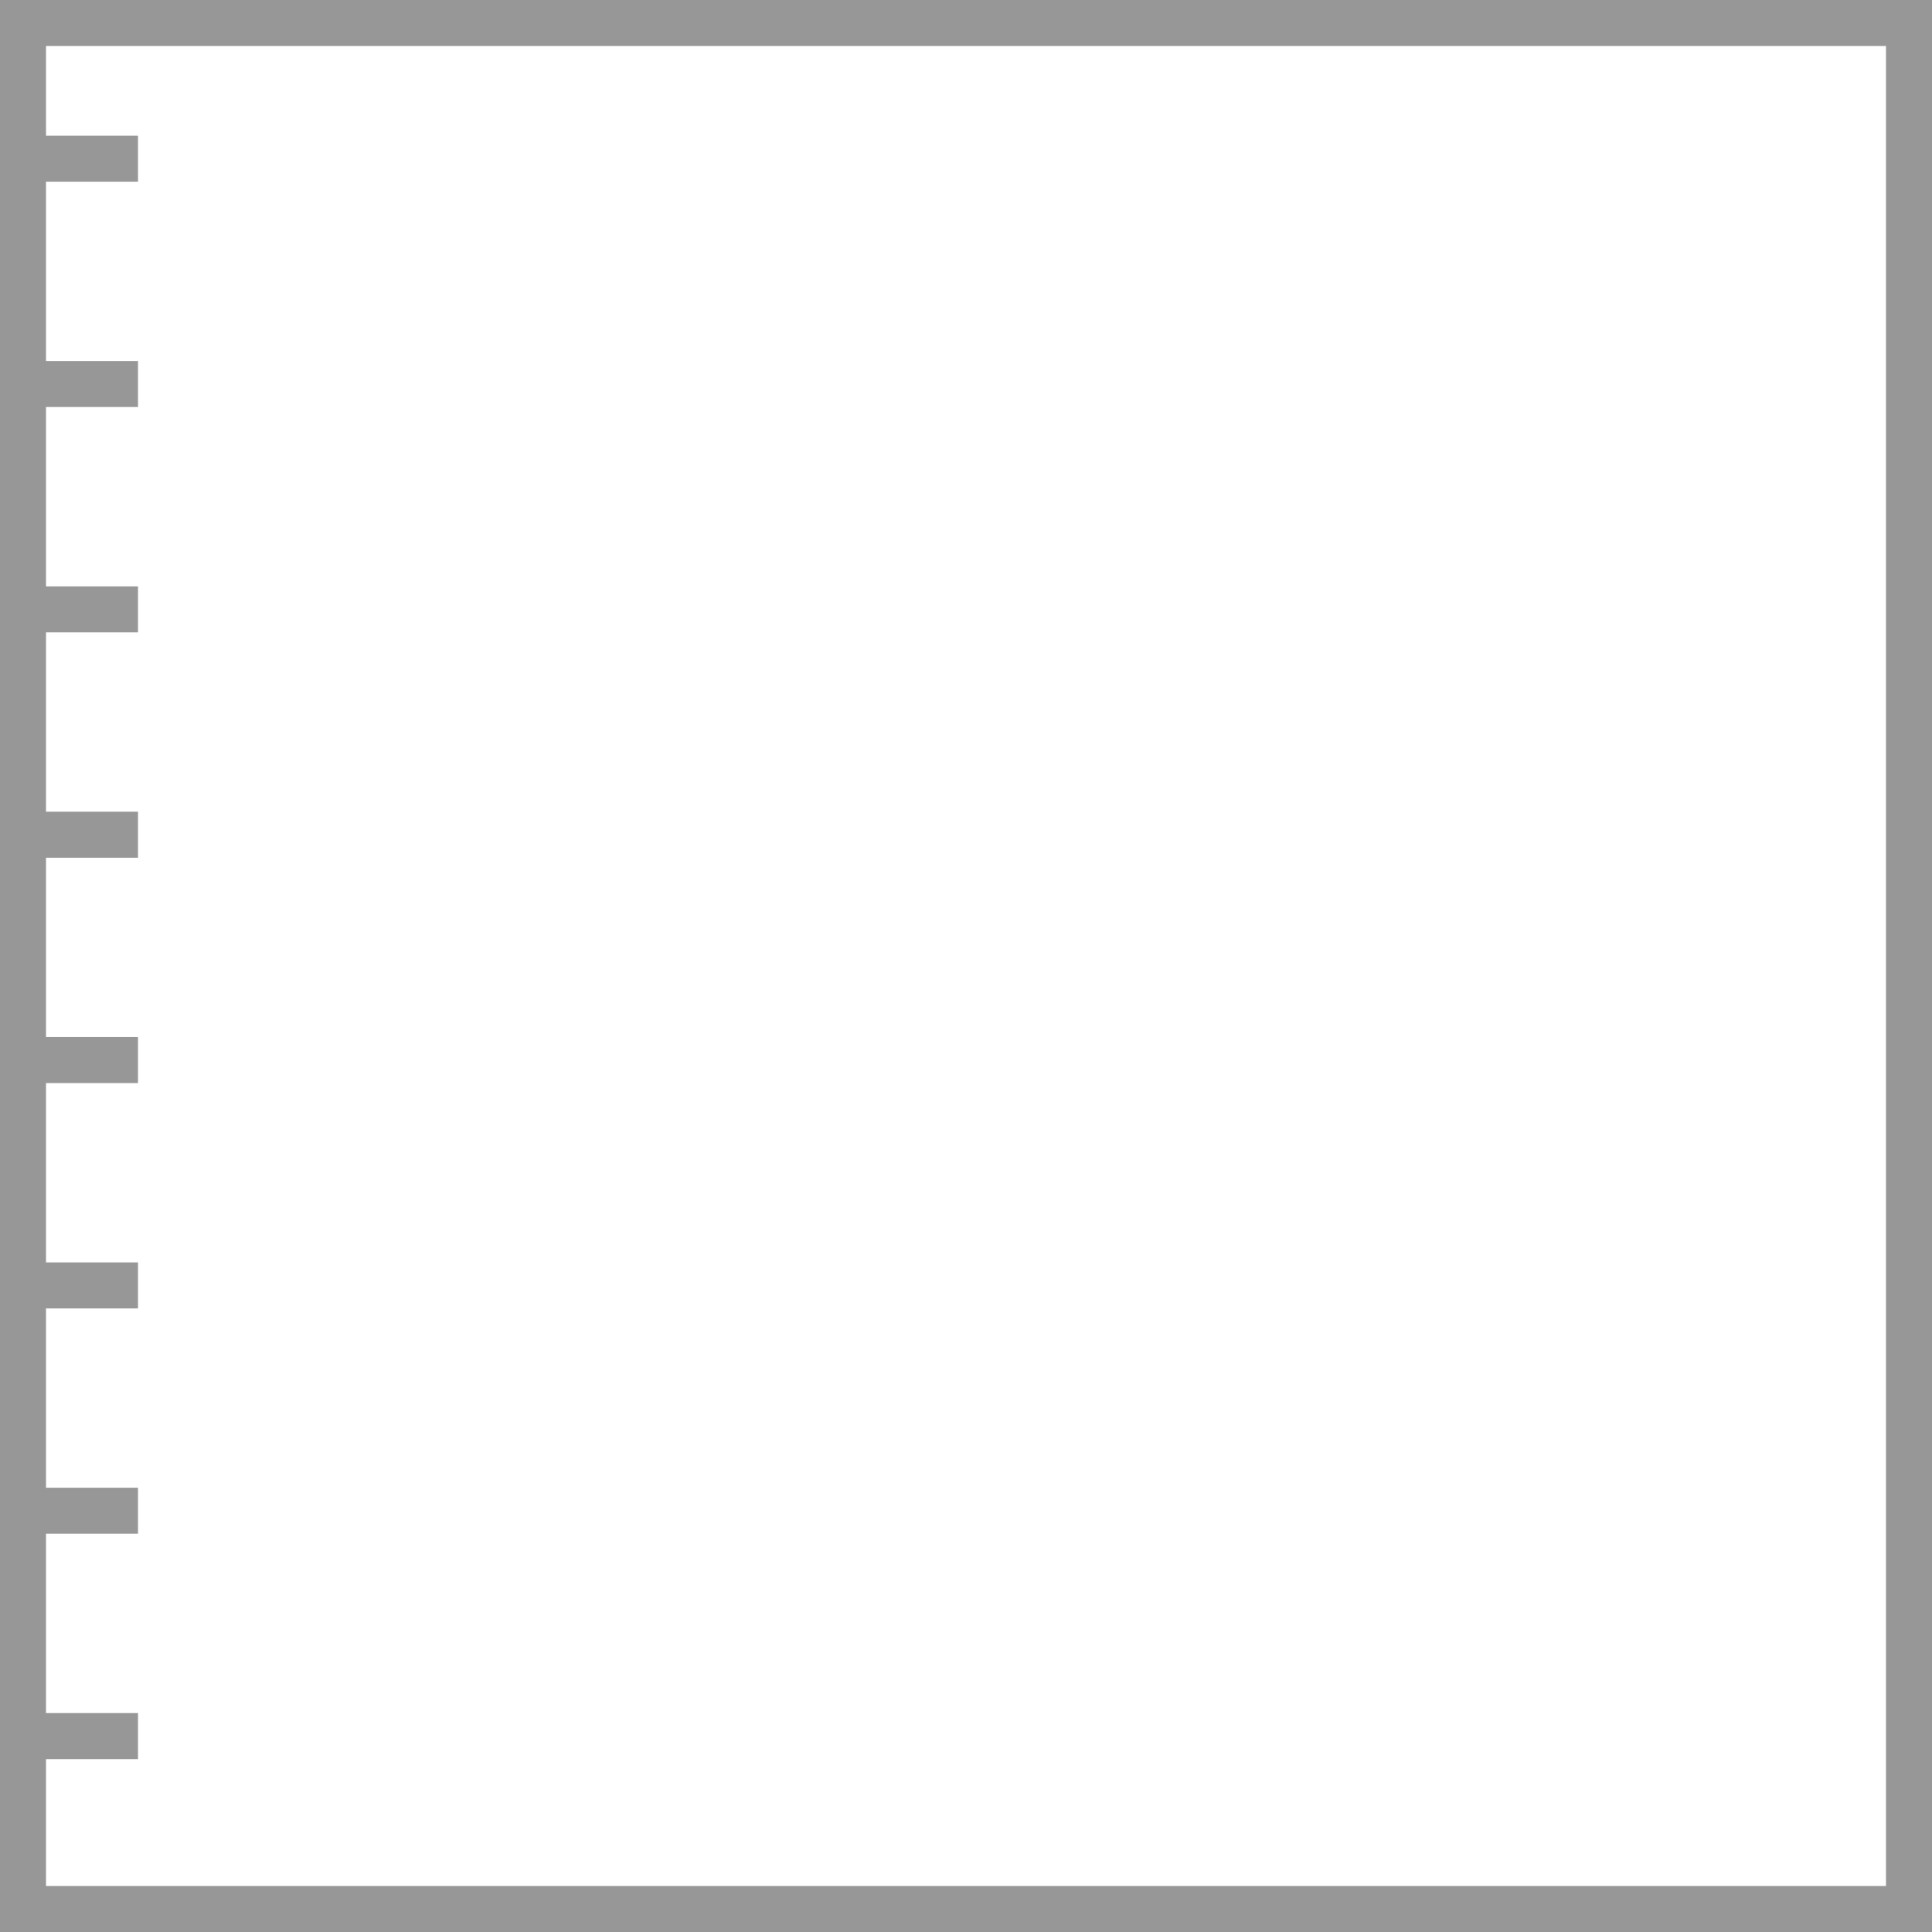
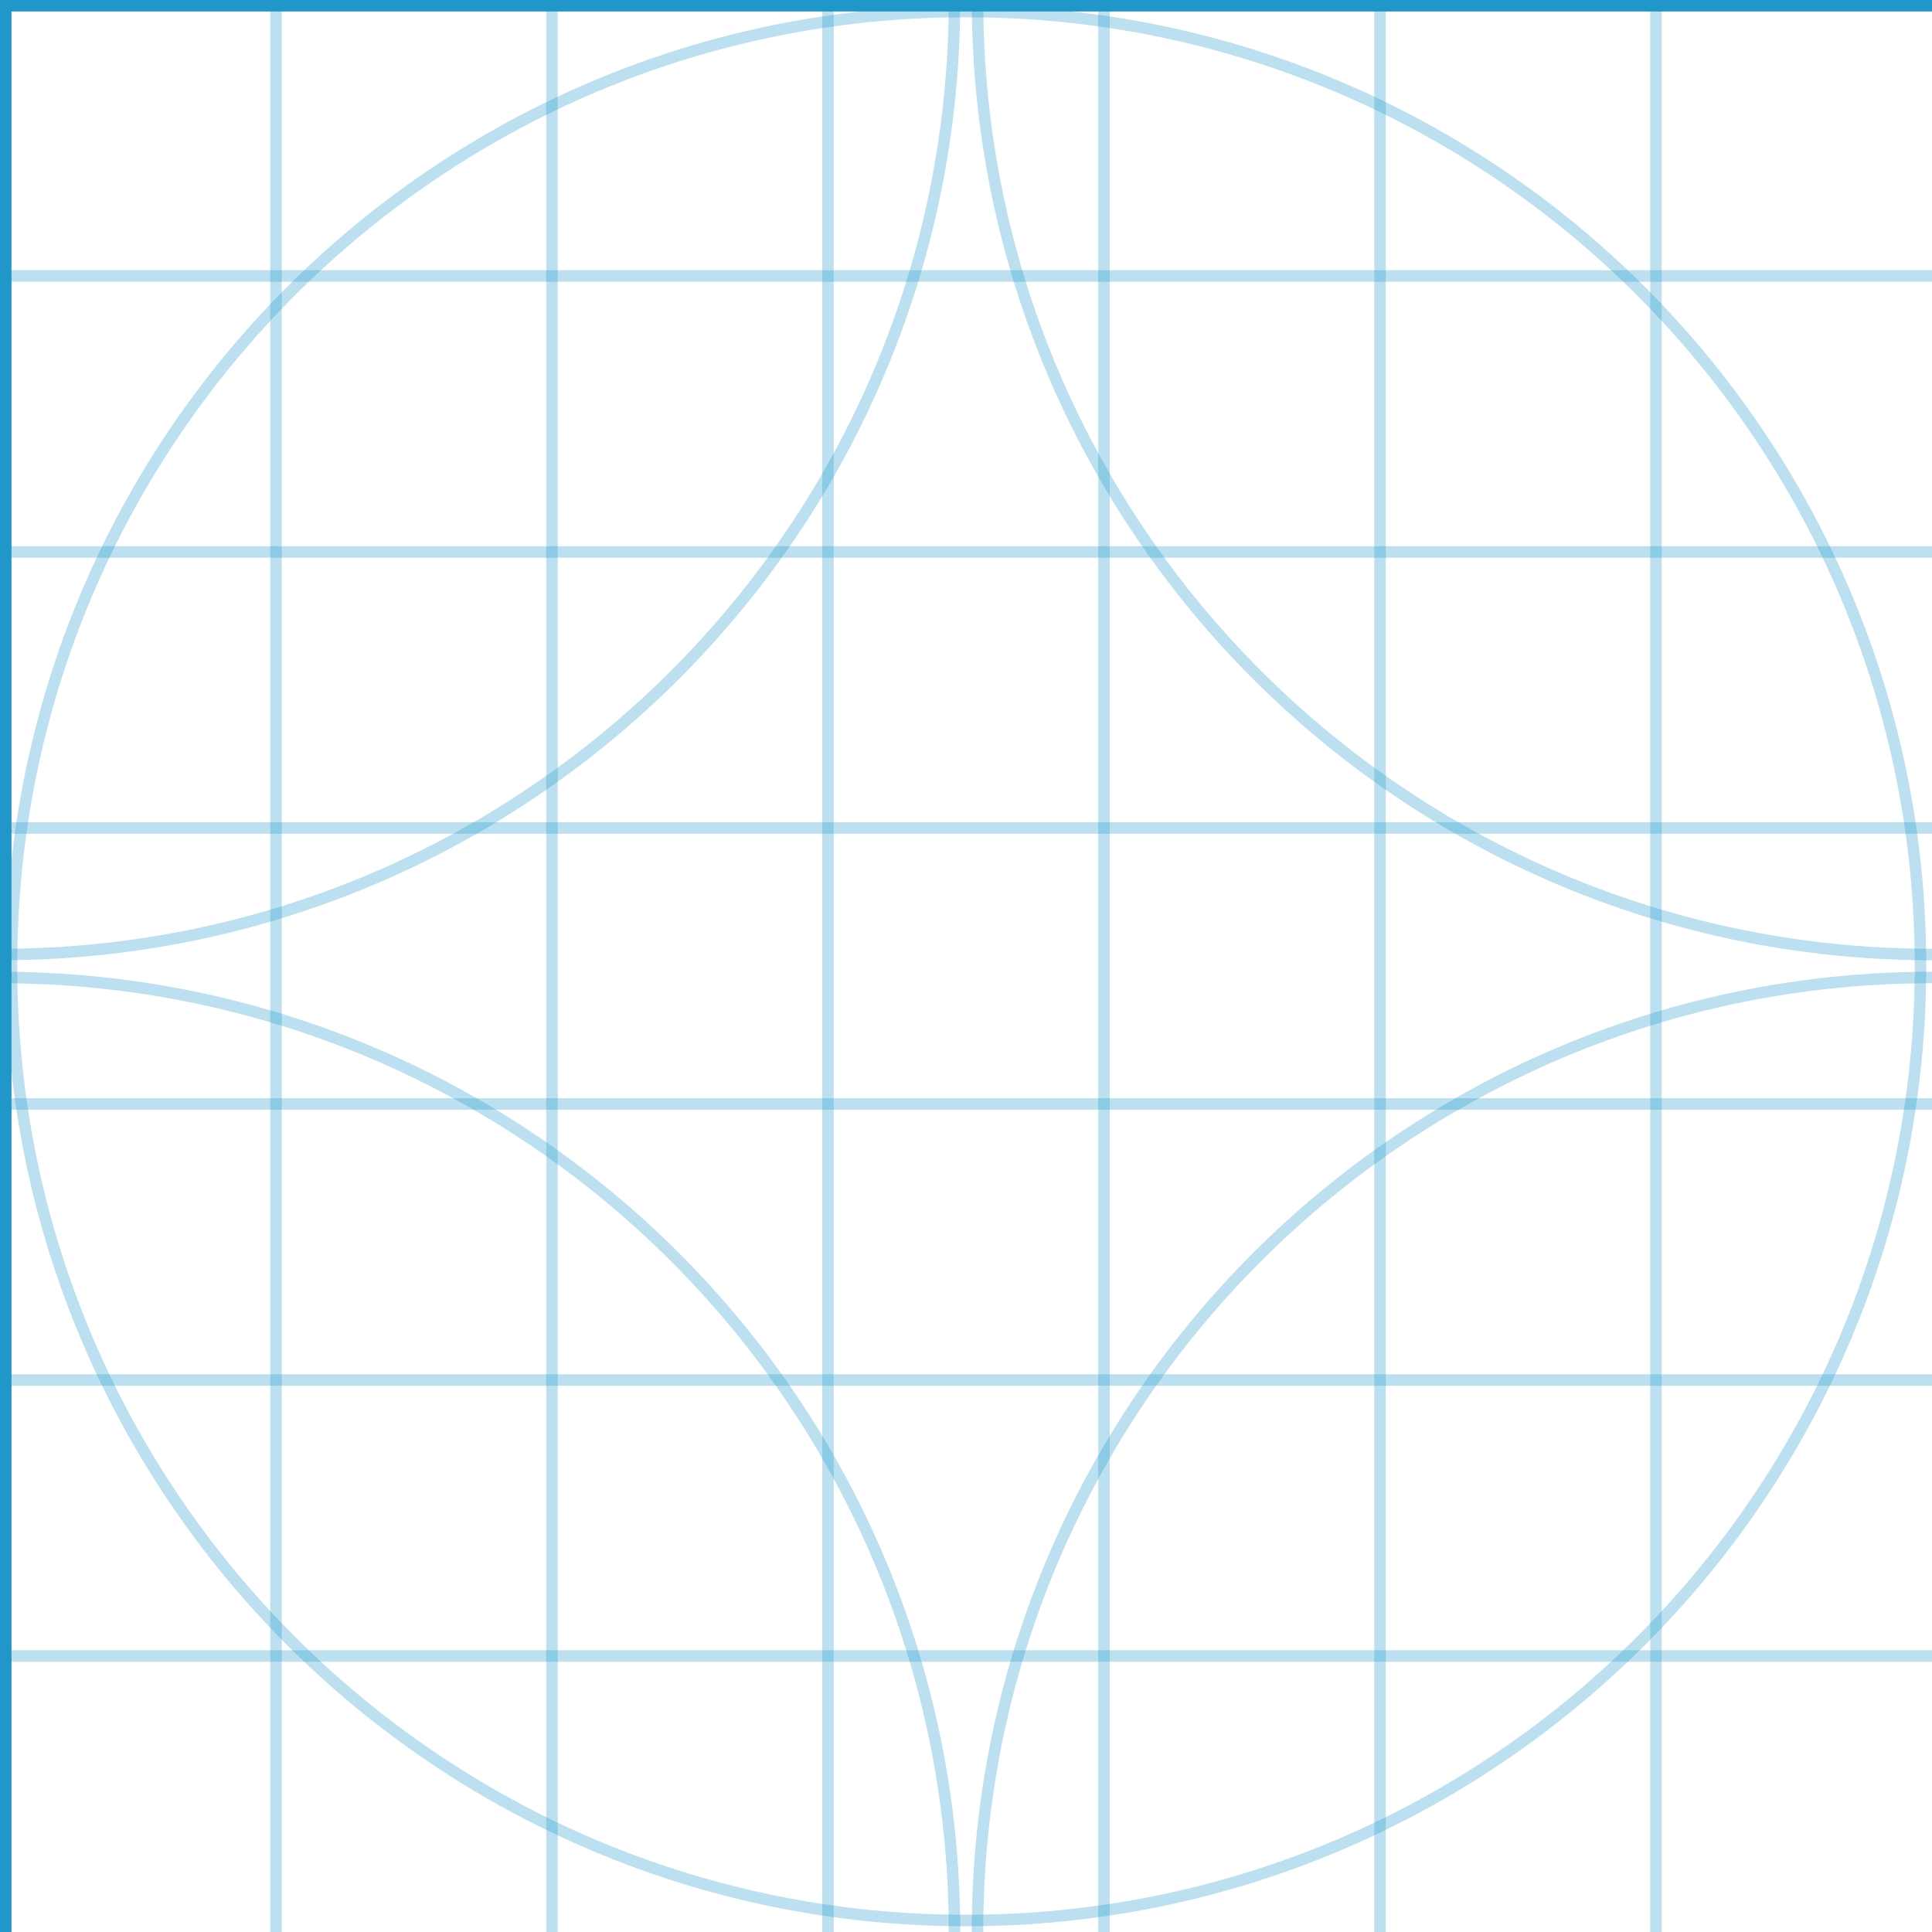
- <svg xmlns="http://www.w3.org/2000/svg" width="42" height="42">
-   <g stroke="#979797" fill="none" fill-rule="evenodd">
-     <path d="M41.5.5v41H.5V.5h41ZM0 13.247h3M0 8.348h3M0 3.45h3M0 18.146h3M0 23.045h3M0 37.741h3M0 32.842h3M0 27.944h3" />
+ <svg xmlns="http://www.w3.org/2000/svg" width="42px" height="42px" viewBox="0 0 42 42" version="1.1">
+   <g id="Page-1" stroke="none" stroke-width="1" fill="none" fill-rule="evenodd">
+     <g>
+       <path d="M 0 0 L 42 0" stroke="rgba(33,151,201, 1)" stroke-width="0.5" />
+       <path d="M 0 6 L 42 6" stroke="rgba(33,151,201,0.3)" stroke-width="0.25" />
+       <path d="M 0 12 L 42 12" stroke="rgba(33,151,201,0.3)" stroke-width="0.25" />
+       <path d="M 0 18 L 42 18" stroke="rgba(33,151,201,0.3)" stroke-width="0.25" />
+       <path d="M 0 24 L 42 24" stroke="rgba(33,151,201,0.3)" stroke-width="0.25" />
+       <path d="M 0 30 L 42 30" stroke="rgba(33,151,201,0.3)" stroke-width="0.25" />
+       <path d="M 0 36 L 42 36" stroke="rgba(33,151,201,0.3)" stroke-width="0.25" />
+     </g>
+     <g>
+       <path d="M 0 0 L 0 42" stroke="rgba(33,151,201)" stroke-width="0.5" />
+       <path d="M 6 0 L 6 42" stroke="rgba(33,151,201, 0.3)" stroke-width="0.25" />
+       <path d="M 12 0 L 12 42" stroke="rgba(33,151,201, 0.3)" stroke-width="0.25" />
+       <path d="M 18 0 L 18 42" stroke="rgba(33,151,201, 0.3)" stroke-width="0.25" />
+       <path d="M 24 0 L 24 42" stroke="rgba(33,151,201, 0.3)" stroke-width="0.25" />
+       <path d="M 30 0 L 30 42" stroke="rgba(33,151,201, 0.3)" stroke-width="0.25" />
+       <path d="M 36 0 L 36 42" stroke="rgba(33,151,201, 0.3)" stroke-width="0.25" />
+     </g>
+     <g stroke="rgba(33,151,201,0.3)" stroke-width="0.25">
+       <circle cx="0" cy="0" r="20.75" />
+       <circle cx="0" cy="42" r="20.75" />
+       <circle cx="42" cy="0" r="20.75" />
+       <circle cx="42" cy="42" r="20.75" />
+       <circle cx="21" cy="21" r="20.75" />
+     </g>
  </g>
</svg>
